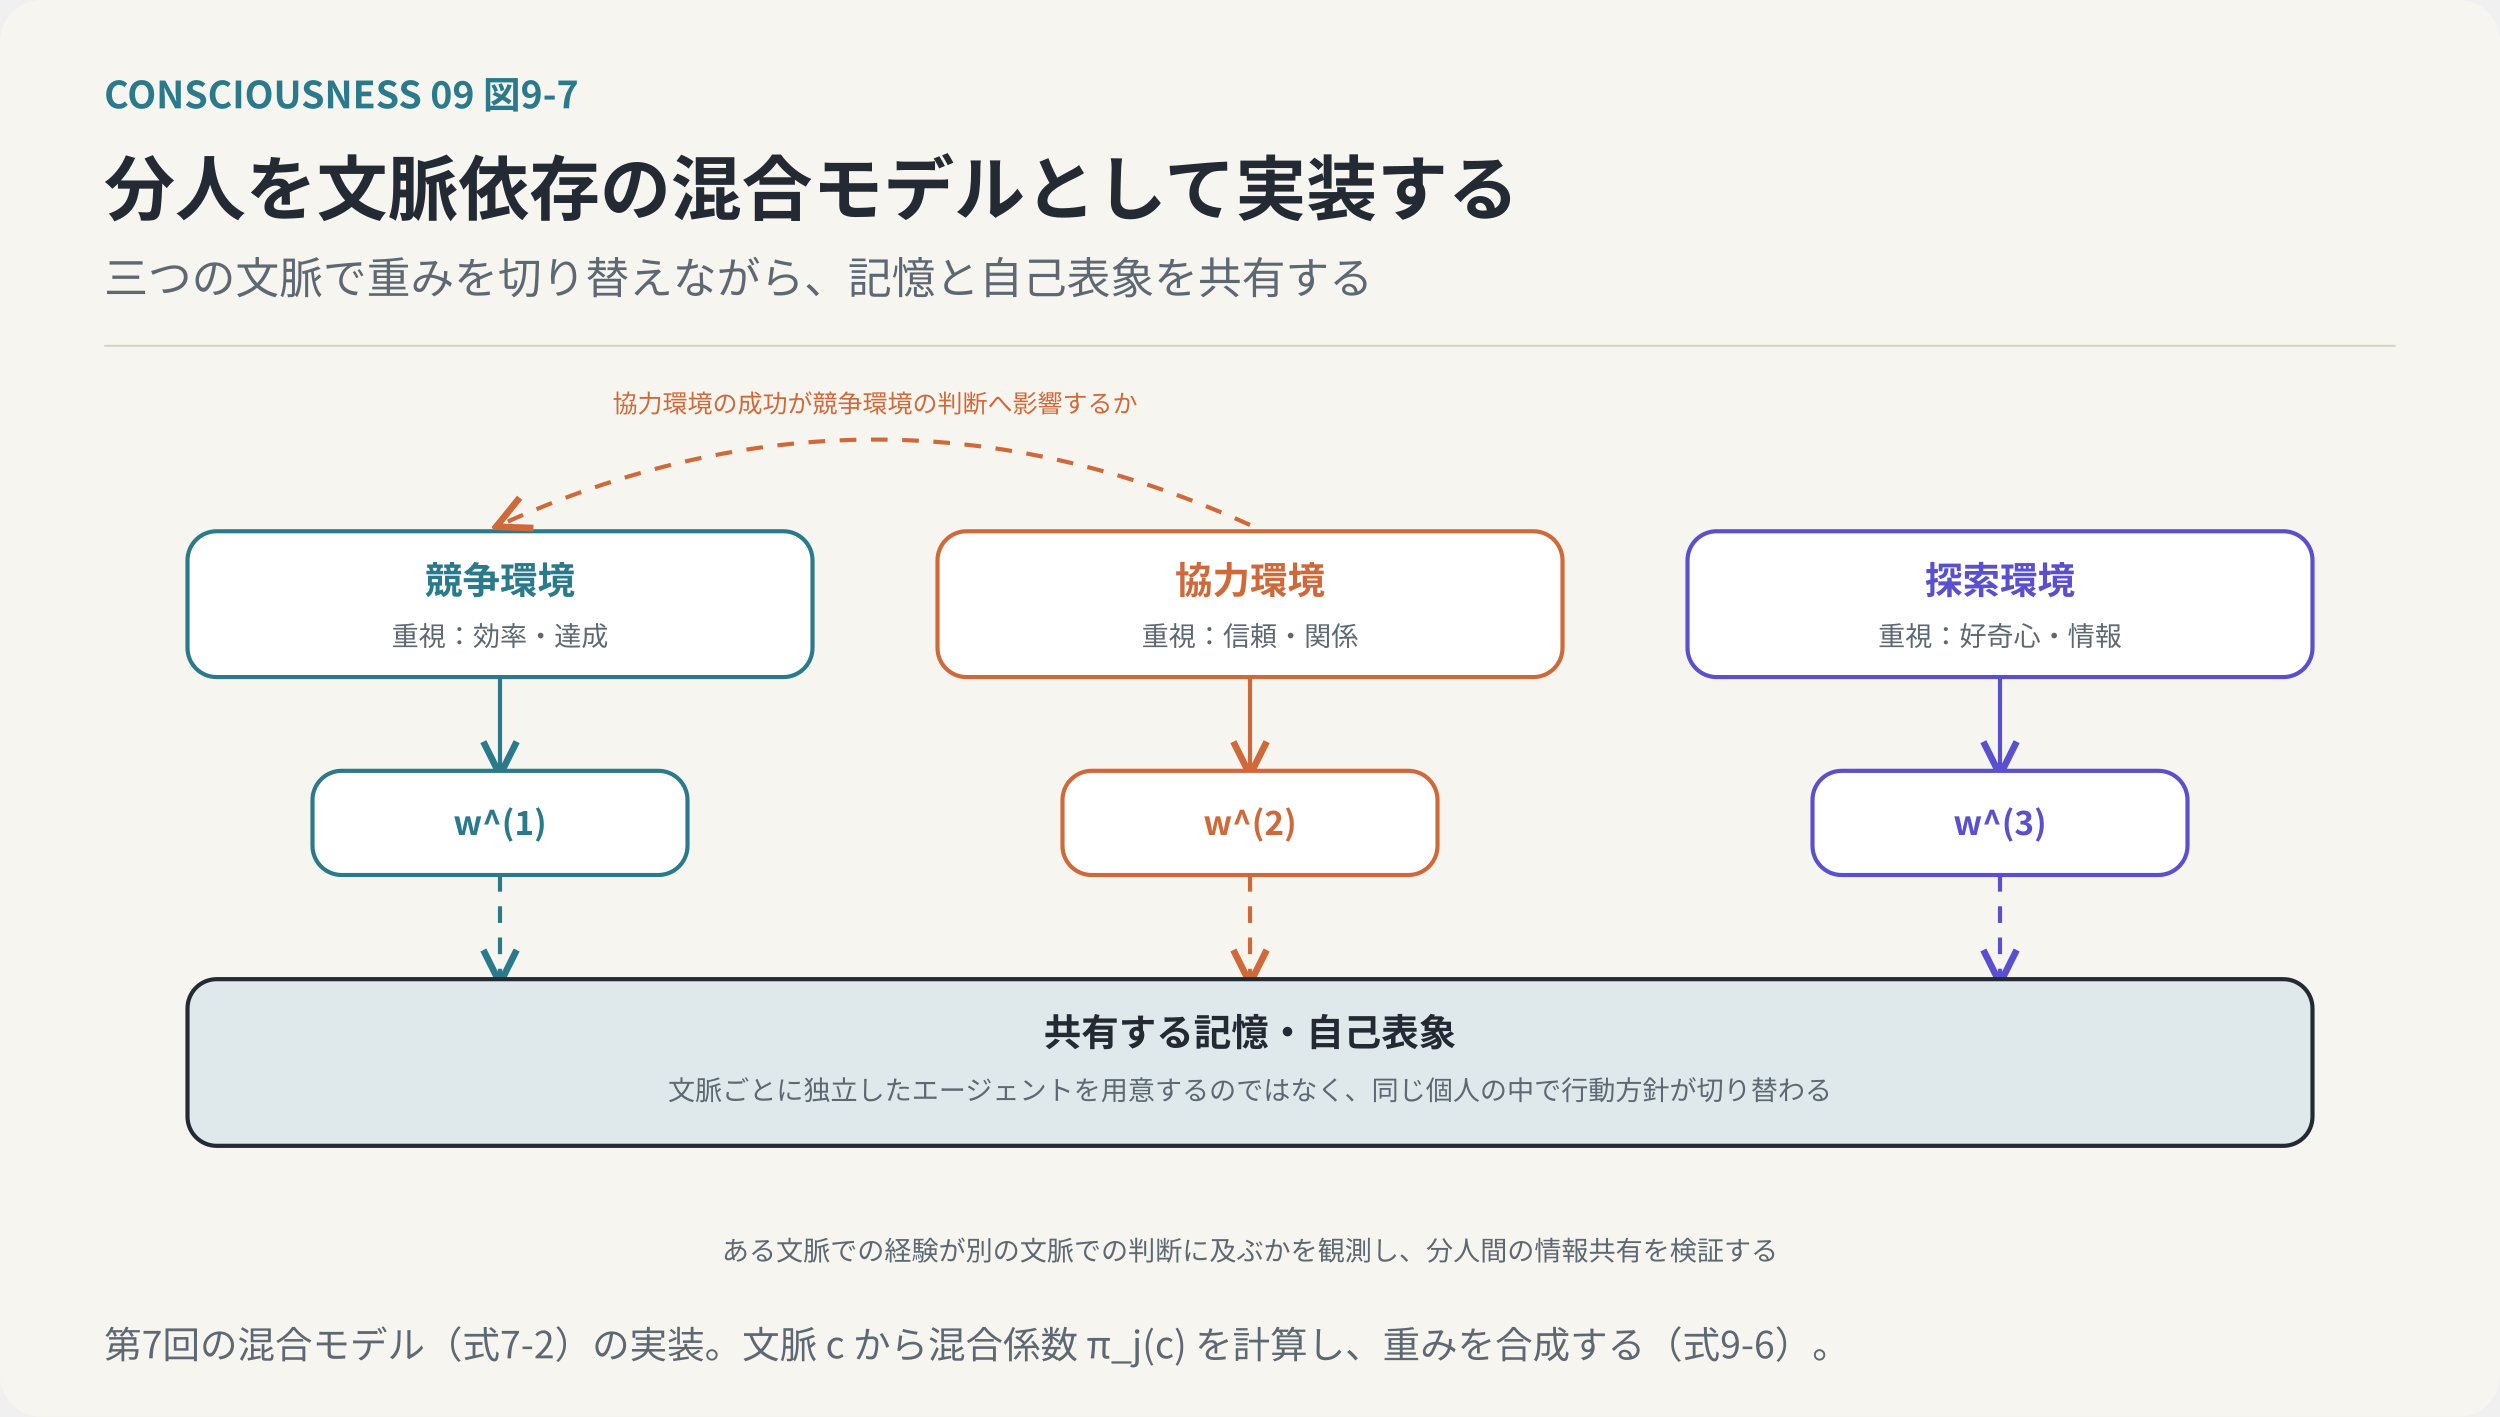
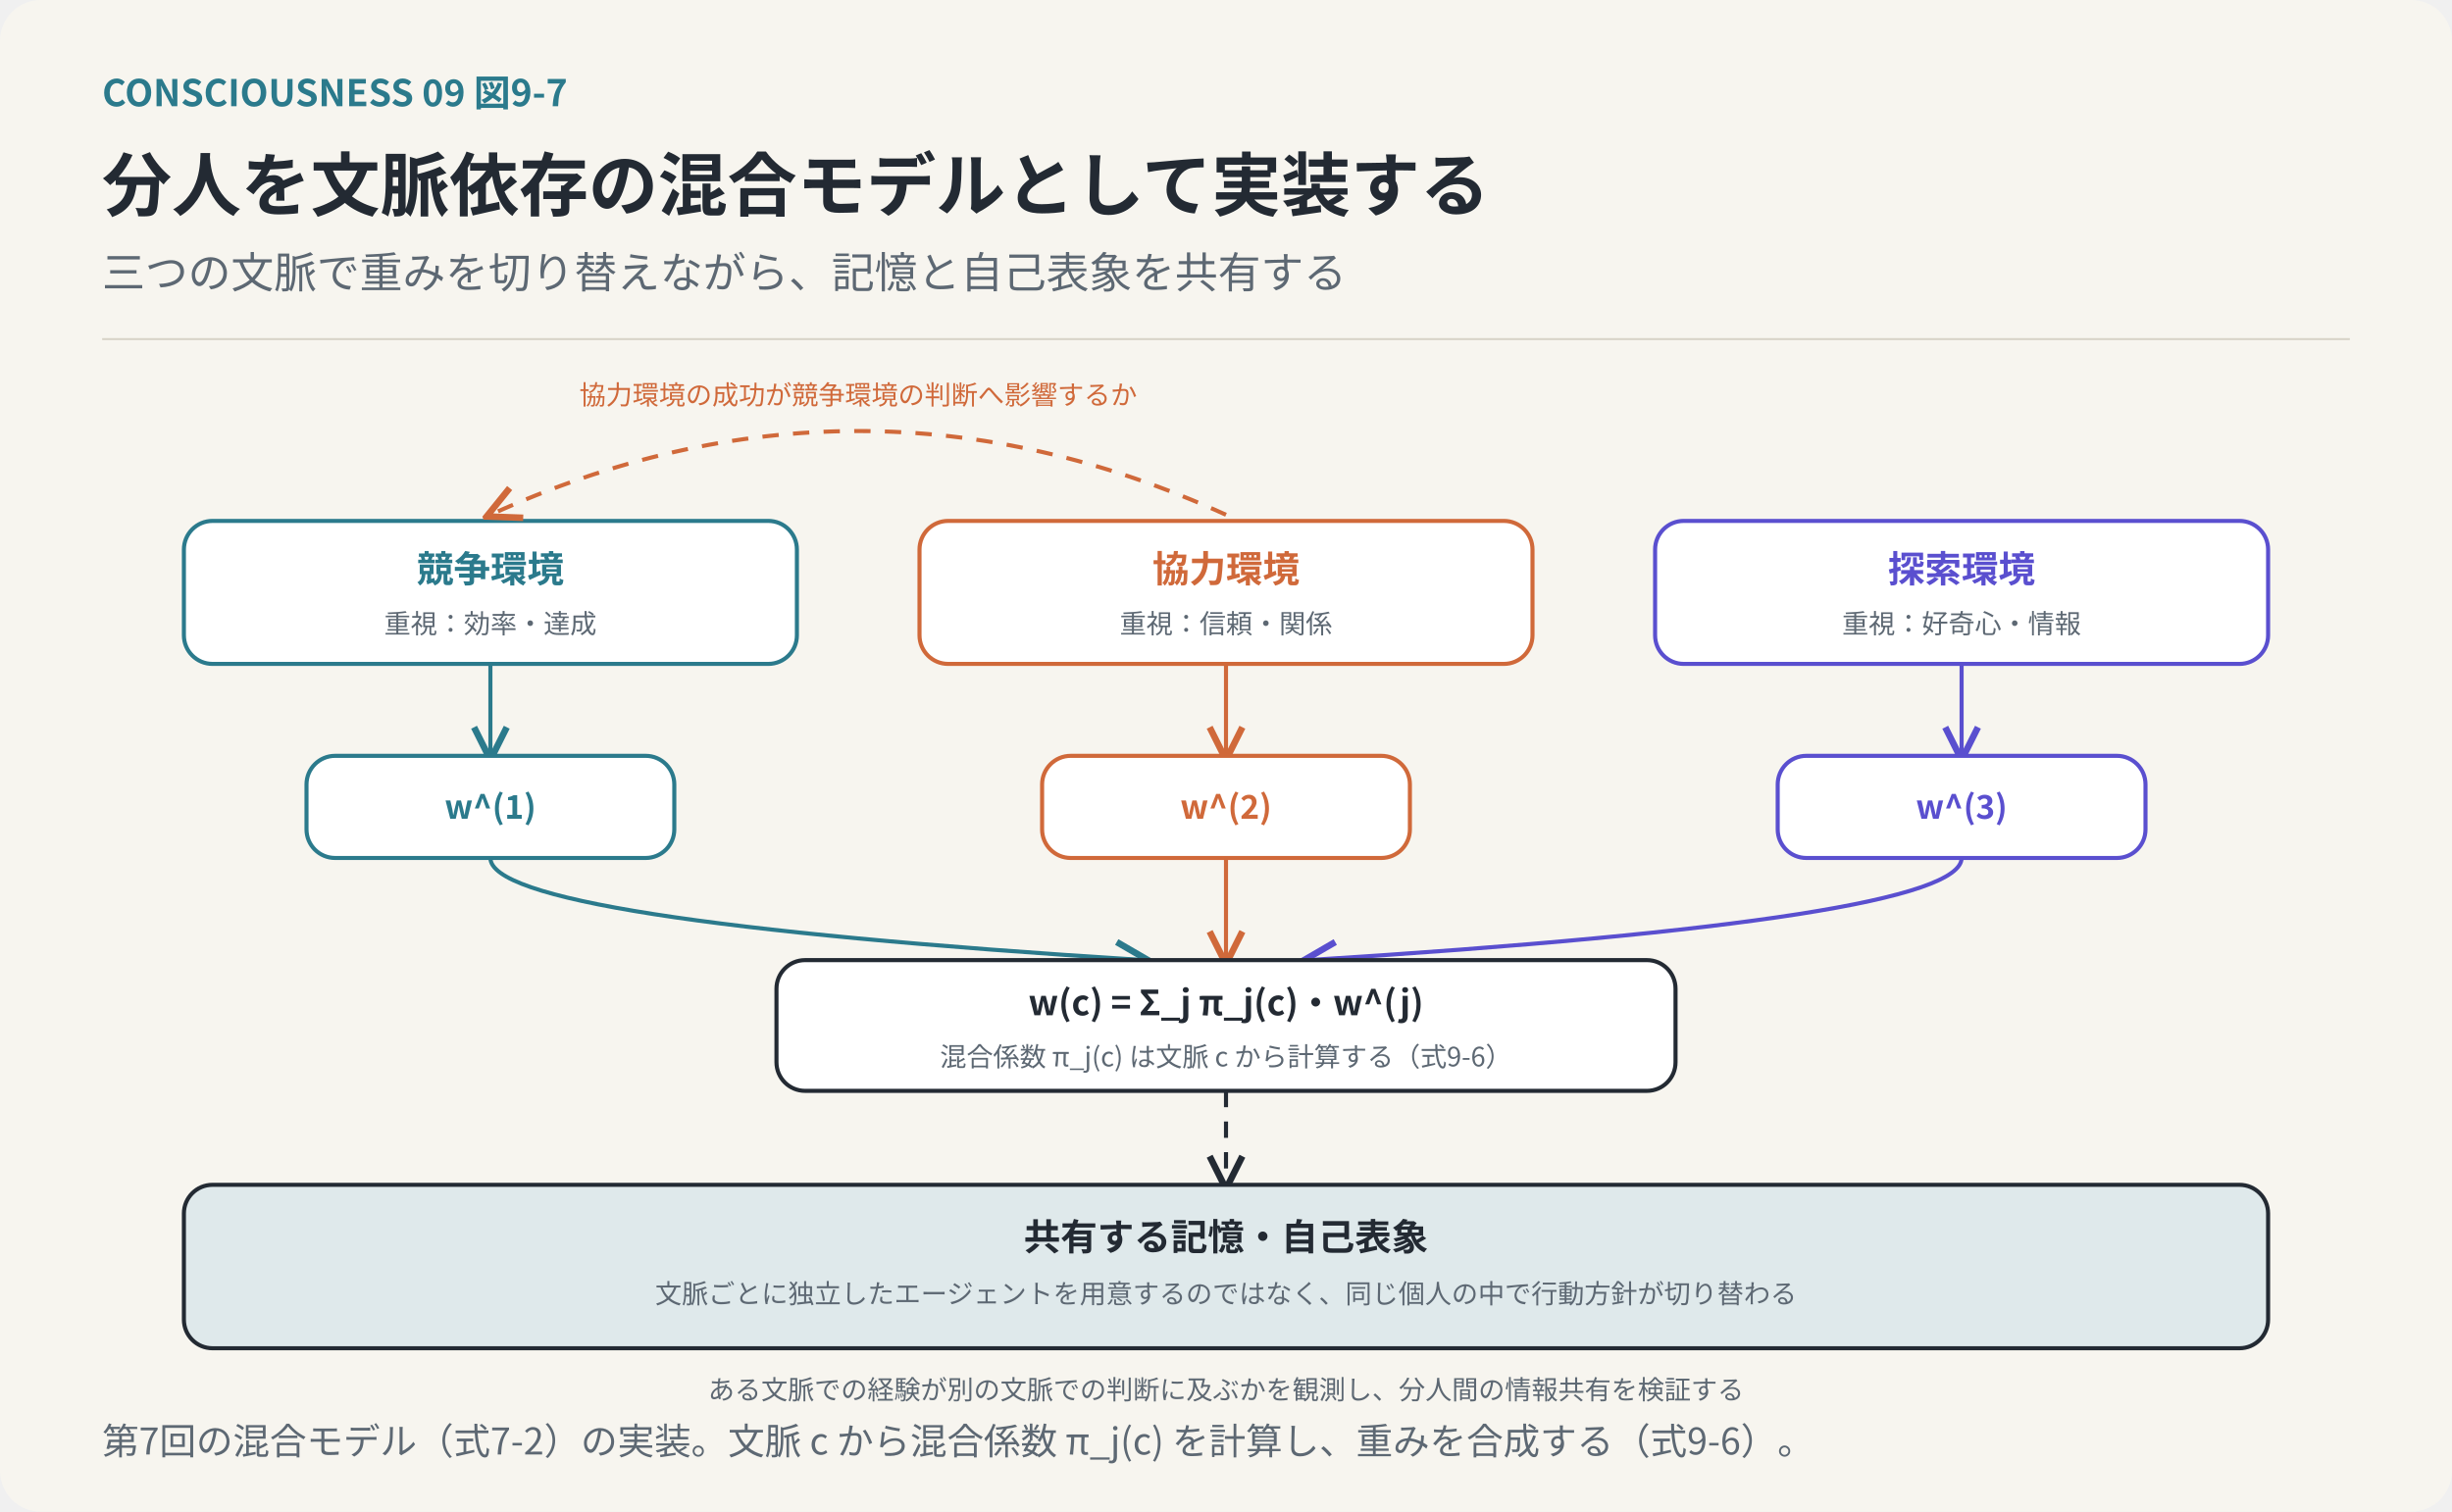
- <svg xmlns="http://www.w3.org/2000/svg" width="1200" height="680" viewBox="0 0 1200 680" role="img" aria-labelledby="title desc">
+ <svg xmlns="http://www.w3.org/2000/svg" width="1200" height="740" viewBox="0 0 1200 740" role="img" aria-labelledby="title desc">
  <defs>
    <marker id="arrow" markerWidth="10" markerHeight="10" refX="8" refY="5" orient="auto-start-reverse">
      <path d="M1,1 L9,5 L1,9" fill="none" stroke="#5d6873" stroke-width="1.4" />
    </marker>
    <marker id="arrow-teal" markerWidth="10" markerHeight="10" refX="8" refY="5" orient="auto-start-reverse">
      <path d="M1,1 L9,5 L1,9" fill="none" stroke="#2b7a8c" stroke-width="1.6" />
    </marker>
    <marker id="arrow-terra" markerWidth="10" markerHeight="10" refX="8" refY="5" orient="auto-start-reverse">
      <path d="M1,1 L9,5 L1,9" fill="none" stroke="#d0693a" stroke-width="1.6" />
    </marker>
    <marker id="arrow-indigo" markerWidth="10" markerHeight="10" refX="8" refY="5" orient="auto-start-reverse">
      <path d="M1,1 L9,5 L1,9" fill="none" stroke="#5a4fcf" stroke-width="1.6" />
    </marker>
    <marker id="arrow-ink" markerWidth="10" markerHeight="10" refX="8" refY="5" orient="auto-start-reverse">
      <path d="M1,1 L9,5 L1,9" fill="none" stroke="#232a33" stroke-width="1.6" />
    </marker>
  </defs>
-   <rect width="1200" height="680" rx="20" fill="#f7f5ef" />
+   <rect width="1200" height="740" rx="20" fill="#f7f5ef" />
  <g font-family="system-ui, -apple-system, &quot;Hiragino Kaku Gothic ProN&quot;, &quot;Noto Sans CJK JP&quot;, Meiryo, sans-serif">
    <text x="50.0" y="52.0" fill="#2b7a8c" font-size="18" text-anchor="start" font-weight="700">CONSCIOUSNESS     09     図9-7</text>
    <text x="50.0" y="103.0" fill="#232a33" font-size="34" text-anchor="start" font-weight="700">分人を文脈依存の混合モデルとして実装する</text>
    <text x="50.0" y="141.0" fill="#5d6873" font-size="21" text-anchor="start" font-weight="400">三つの文脈で重みを切り替えながら、記憶と自己表象を共有する</text>
    <line x1="50.0" y1="166.0" x2="1150.0" y2="166.0" stroke="#d8d4c8" stroke-width="1" />
    <rect x="90.0" y="255.0" width="300.0" height="70.0" rx="14" fill="#ffffff" stroke="#2b7a8c" stroke-width="2" />
    <text x="240.0" y="285.0" fill="#2b7a8c" font-size="18" text-anchor="middle" font-weight="700">競争環境</text>
    <text x="240.0" y="310.0" fill="#5d6873" font-size="13" text-anchor="middle" font-weight="400">重視：効率・達成</text>
    <line x1="240.0" y1="325.0" x2="240.0" y2="370.0" stroke="#2b7a8c" stroke-width="2" marker-end="url(#arrow-teal)" />
    <rect x="150.0" y="370.0" width="180.0" height="50.0" rx="14" fill="#ffffff" stroke="#2b7a8c" stroke-width="2" />
    <text x="240.0" y="400.8" fill="#2b7a8c" font-size="16" text-anchor="middle" font-weight="700">w^(1)</text>
-     <line x1="240.0" y1="420.0" x2="240.0" y2="470.0" stroke="#2b7a8c" stroke-width="2" marker-end="url(#arrow-teal)" stroke-dasharray="8 7" />
+     <path d="M240.0,420.0 Q240.0,450.0 560.0,470.0" fill="none" stroke="#2b7a8c" stroke-width="2" marker-end="url(#arrow-teal)" />
    <rect x="450.0" y="255.0" width="300.0" height="70.0" rx="14" fill="#ffffff" stroke="#d0693a" stroke-width="2" />
    <text x="600.0" y="285.0" fill="#d0693a" font-size="18" text-anchor="middle" font-weight="700">協力環境</text>
    <text x="600.0" y="310.0" fill="#5d6873" font-size="13" text-anchor="middle" font-weight="400">重視：信頼・関係</text>
    <line x1="600.0" y1="325.0" x2="600.0" y2="370.0" stroke="#d0693a" stroke-width="2" marker-end="url(#arrow-terra)" />
    <rect x="510.0" y="370.0" width="180.0" height="50.0" rx="14" fill="#ffffff" stroke="#d0693a" stroke-width="2" />
    <text x="600.0" y="400.8" fill="#d0693a" font-size="16" text-anchor="middle" font-weight="700">w^(2)</text>
-     <line x1="600.0" y1="420.0" x2="600.0" y2="470.0" stroke="#d0693a" stroke-width="2" marker-end="url(#arrow-terra)" stroke-dasharray="8 7" />
+     <path d="M600.0,420.0 Q600.0,450.0 600.0,470.0" fill="none" stroke="#d0693a" stroke-width="2" marker-end="url(#arrow-terra)" />
    <rect x="810.0" y="255.0" width="300.0" height="70.0" rx="14" fill="#ffffff" stroke="#5a4fcf" stroke-width="2" />
    <text x="960.0" y="285.0" fill="#5a4fcf" font-size="18" text-anchor="middle" font-weight="700">探索環境</text>
    <text x="960.0" y="310.0" fill="#5d6873" font-size="13" text-anchor="middle" font-weight="400">重視：好奇心・情報</text>
    <line x1="960.0" y1="325.0" x2="960.0" y2="370.0" stroke="#5a4fcf" stroke-width="2" marker-end="url(#arrow-indigo)" />
    <rect x="870.0" y="370.0" width="180.0" height="50.0" rx="14" fill="#ffffff" stroke="#5a4fcf" stroke-width="2" />
    <text x="960.0" y="400.8" fill="#5a4fcf" font-size="16" text-anchor="middle" font-weight="700">w^(3)</text>
-     <line x1="960.0" y1="420.0" x2="960.0" y2="470.0" stroke="#5a4fcf" stroke-width="2" marker-end="url(#arrow-indigo)" stroke-dasharray="8 7" />
-     <rect x="90.0" y="470.0" width="1020.0" height="80.0" rx="14" fill="#dfe9eb" stroke="#232a33" stroke-width="2" />
-     <text x="600.0" y="502.0" fill="#232a33" font-size="18" text-anchor="middle" font-weight="700">共有する記憶・自己表象</text>
-     <text x="600.0" y="528.0" fill="#5d6873" font-size="13" text-anchor="middle" font-weight="400">文脈ごとに独立したエージェントを用意するのではなく、同じ個人の中で行動方針が切り替わる</text>
+     <path d="M960.0,420.0 Q960.0,450.0 640.0,470.0" fill="none" stroke="#5a4fcf" stroke-width="2" marker-end="url(#arrow-indigo)" />
+     <rect x="380.0" y="470.0" width="440.0" height="64.0" rx="14" fill="#ffffff" stroke="#232a33" stroke-width="2" />
+     <text x="600.0" y="497.0" fill="#232a33" font-size="17" text-anchor="middle" font-weight="700">w(c) = Σ_j π_j(c)・w^(j)</text>
+     <text x="600.0" y="522.0" fill="#5d6873" font-size="13" text-anchor="middle" font-weight="400">混合係数 π_j(c) は文脈 c から計算する（式9-6）</text>
+     <line x1="600.0" y1="534.0" x2="600.0" y2="580.0" stroke="#232a33" stroke-width="2" marker-end="url(#arrow-ink)" stroke-dasharray="8 7" />
+     <rect x="90.0" y="580.0" width="1020.0" height="80.0" rx="14" fill="#dfe9eb" stroke="#232a33" stroke-width="2" />
+     <text x="600.0" y="612.0" fill="#232a33" font-size="18" text-anchor="middle" font-weight="700">共有する記憶・自己表象</text>
+     <text x="600.0" y="638.0" fill="#5d6873" font-size="13" text-anchor="middle" font-weight="400">文脈ごとに独立したエージェントを用意するのではなく、同じ個人の中で行動方針が切り替わる</text>
    <path d="M600.0,252.0 Q420.0,170.0 240.0,252.0" fill="none" stroke="#d0693a" stroke-width="2" marker-end="url(#arrow-terra)" stroke-dasharray="8 7" />
-     <text x="420.0" y="198.0" fill="#d0693a" font-size="12" text-anchor="middle" font-weight="400">協力環境の成功が競争環境の判断へ影響するか</text>
-     <text x="600.0" y="605.0" fill="#5d6873" font-size="13" text-anchor="middle" font-weight="400">ある文脈での経験が別の文脈での判断に及ぶかを観測し、分人間の情報共有を検証する</text>
-     <text x="50.0" y="652.0" fill="#5d6873" font-size="18" text-anchor="start" font-weight="400">第7回の混合モデル（式7-2）の実装。文脈 c から混合係数 π_j(c) を計算し、重みを合成する（式9-6）。</text>
+     <text x="420.0" y="198.0" fill="#d0693a" font-size="13" text-anchor="middle" font-weight="400">協力環境の成功が競争環境の判断へ影響するか</text>
+     <text x="600.0" y="685.0" fill="#5d6873" font-size="13" text-anchor="middle" font-weight="400">ある文脈での経験が別の文脈での判断に及ぶかを観測し、分人間の情報共有を検証する</text>
+     <text x="50.0" y="712.0" fill="#5d6873" font-size="18" text-anchor="start" font-weight="400">第7回の混合モデル（式7-2）の実装。文脈 c から混合係数 π_j(c) を計算し、重みを合成する（式9-6）。</text>
  </g>
</svg>
